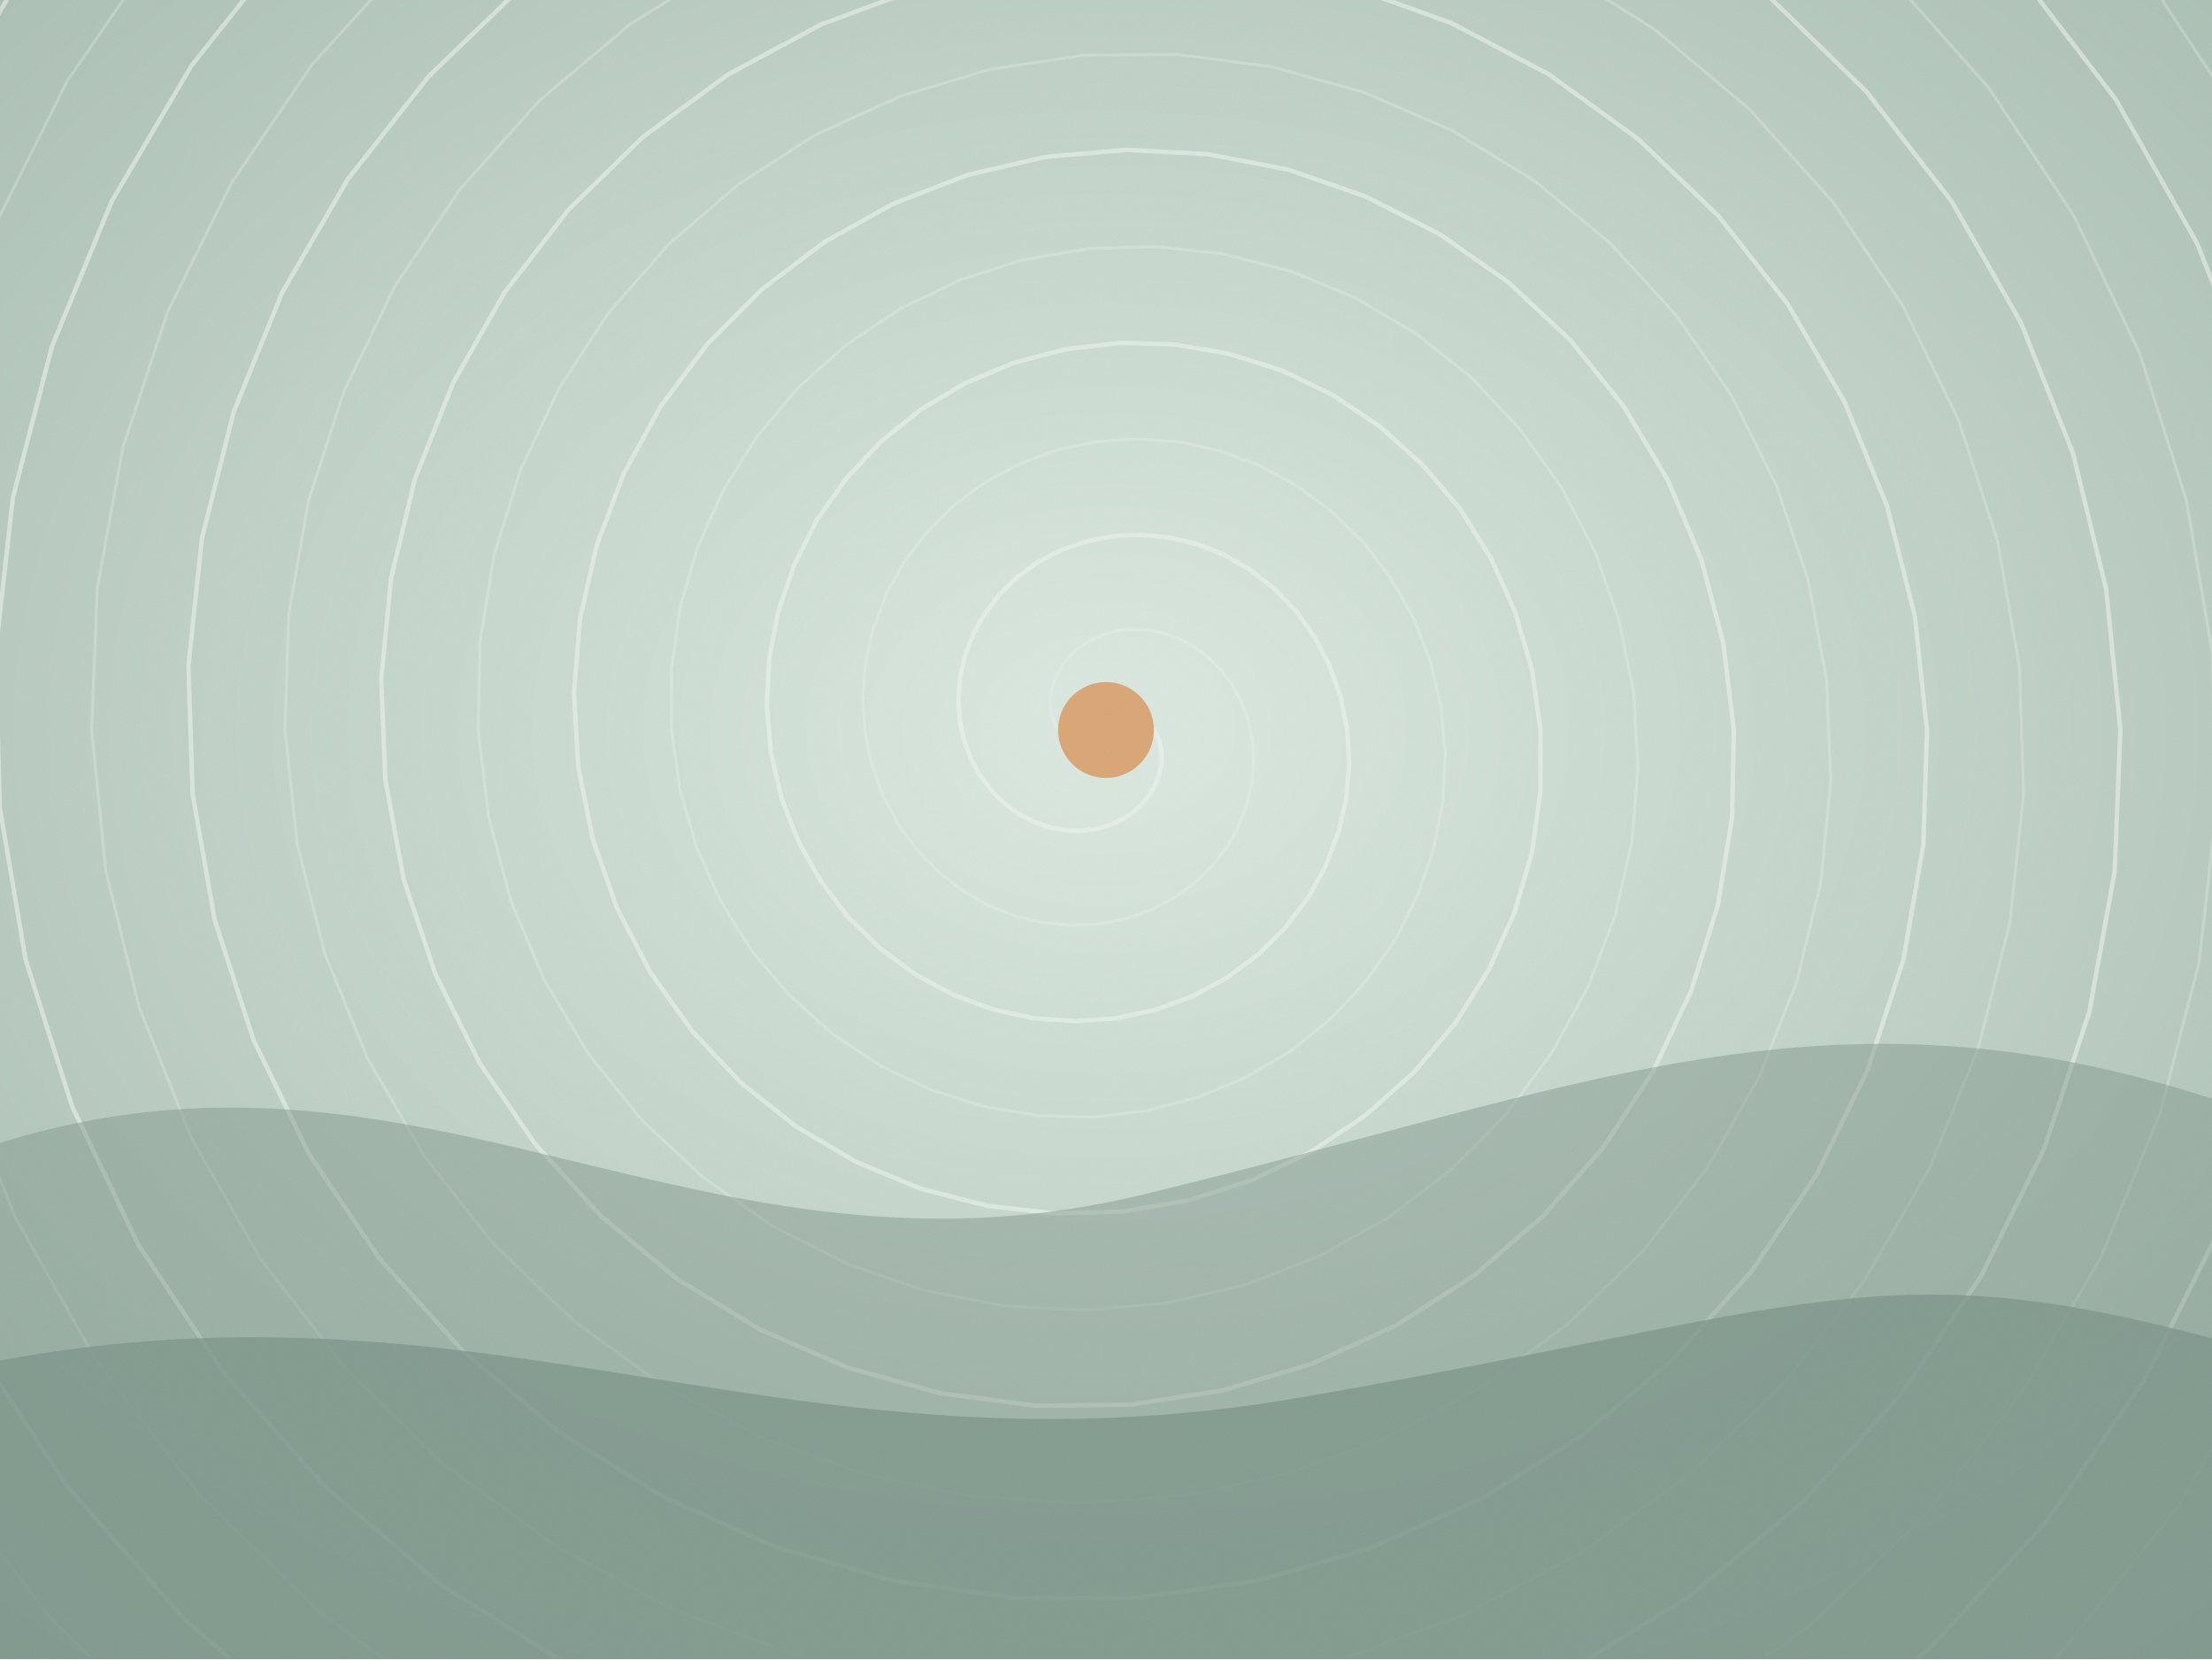
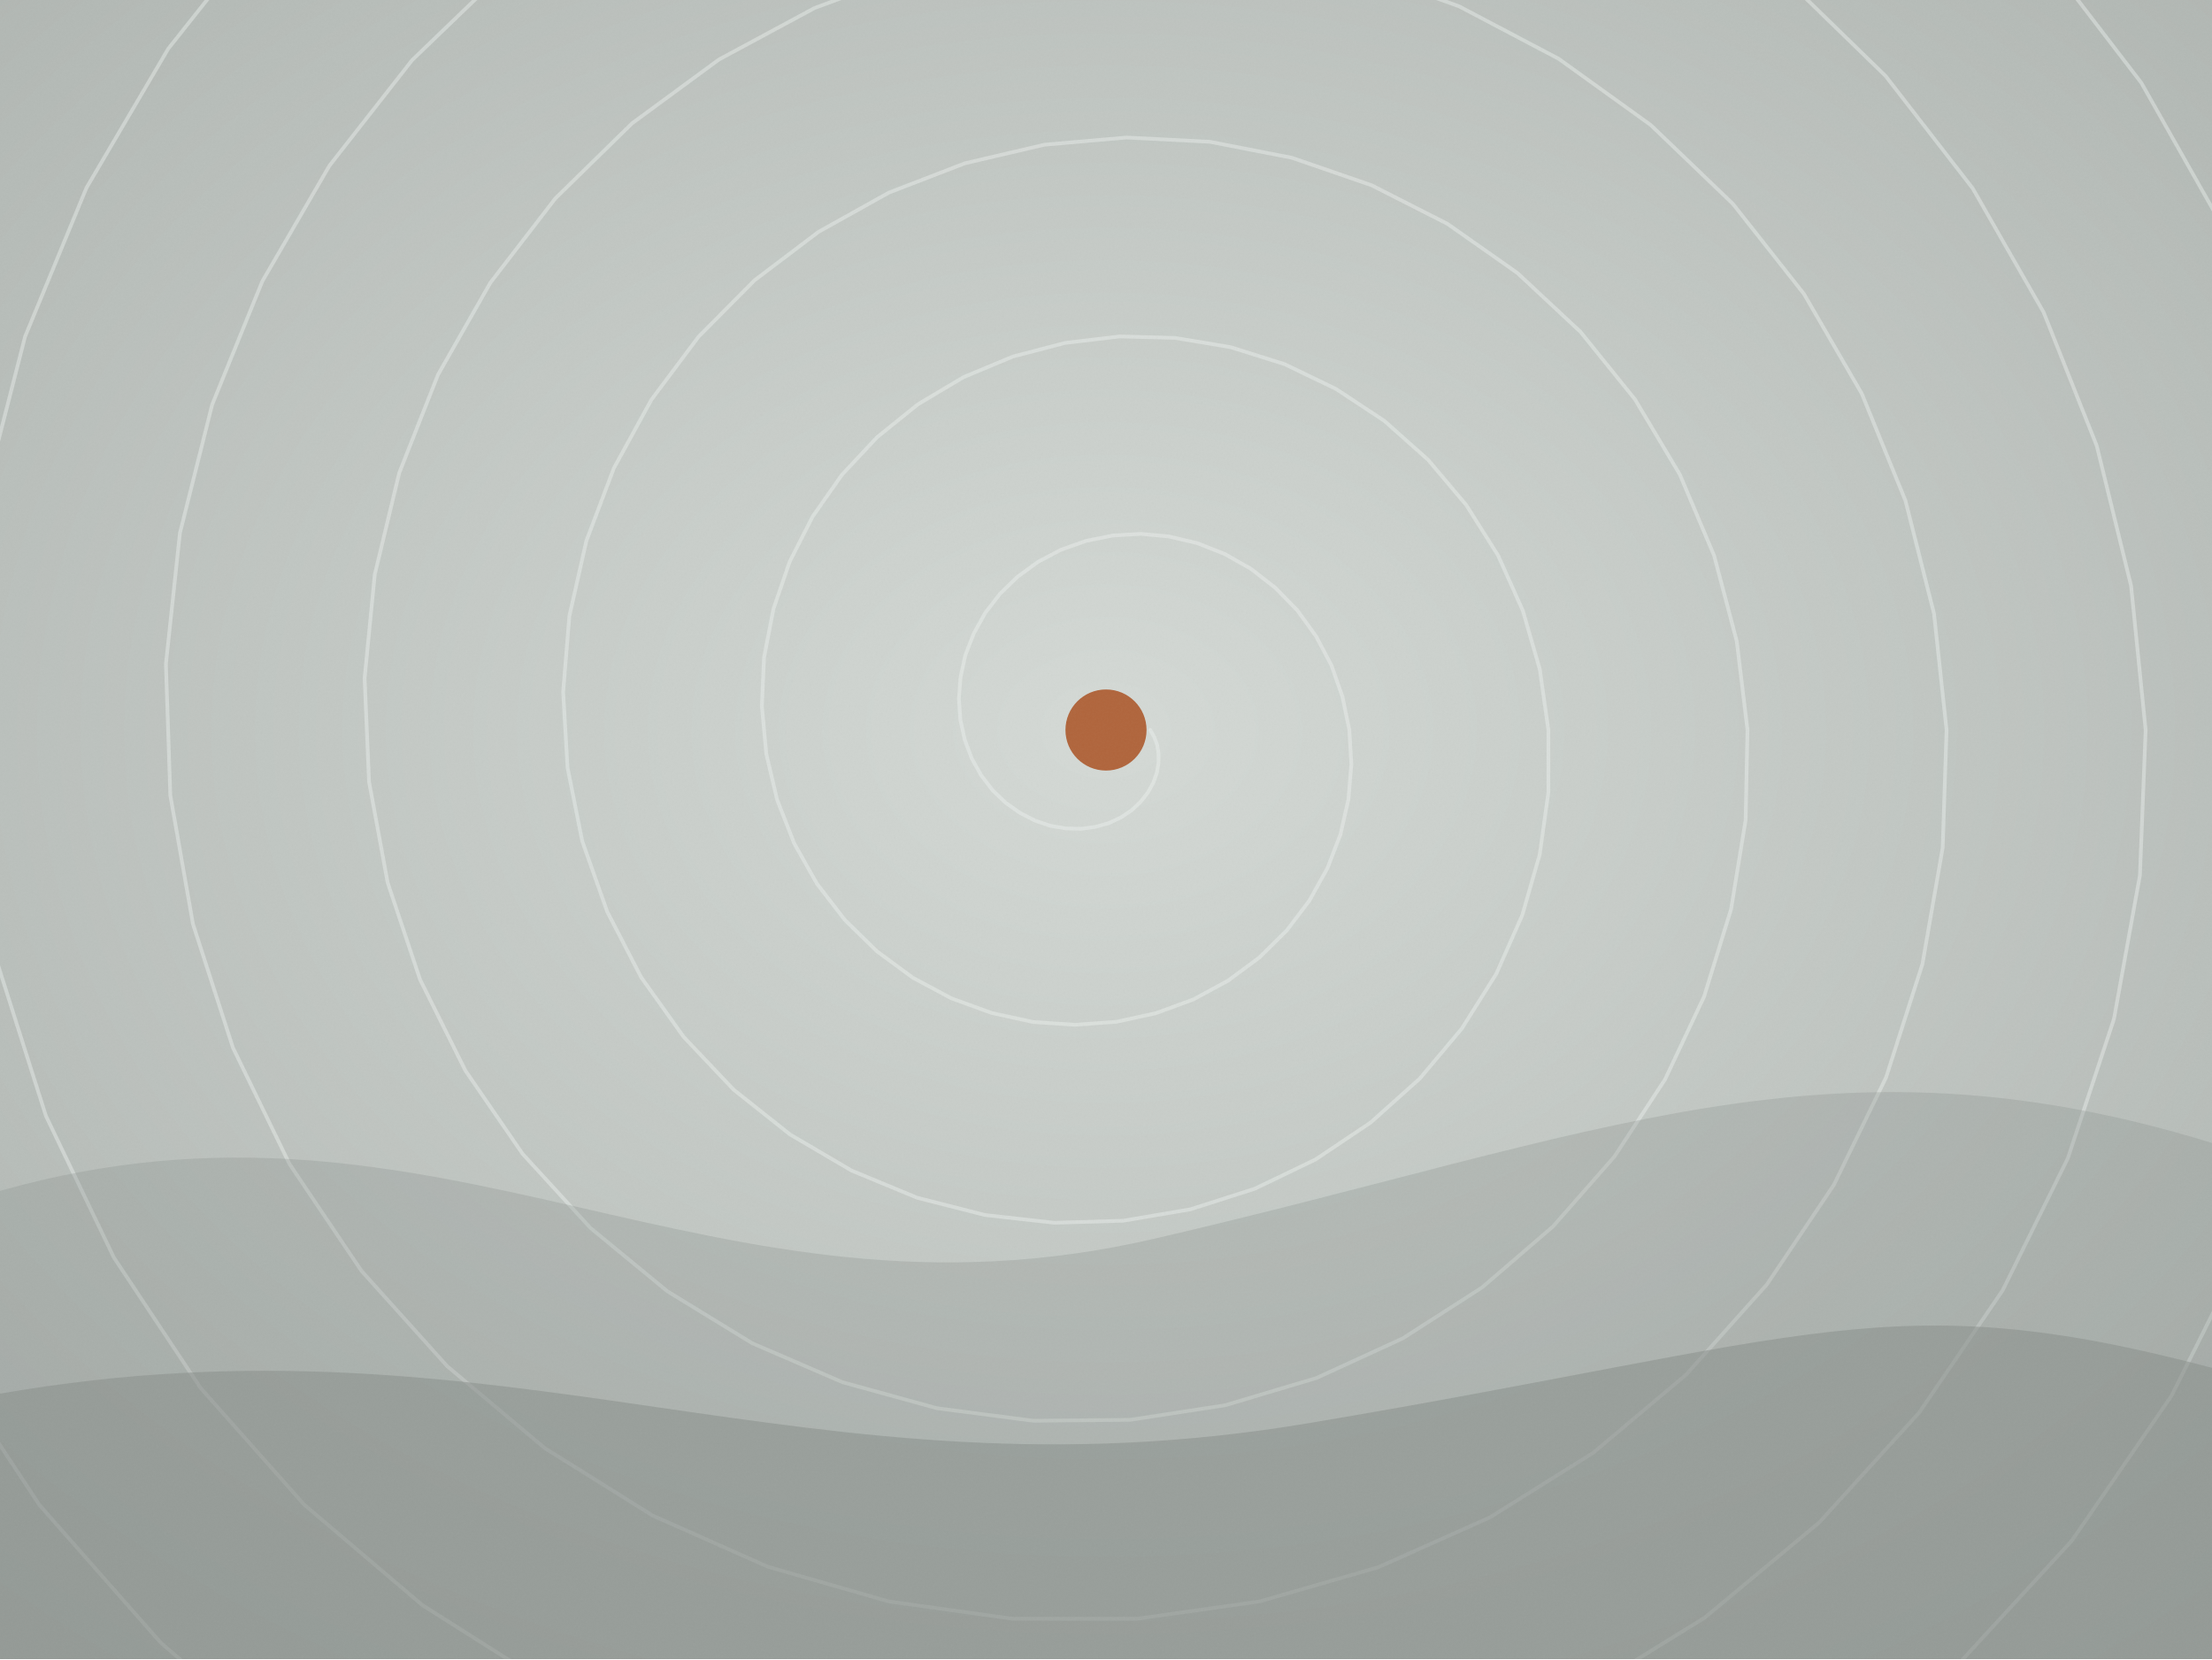
<svg xmlns="http://www.w3.org/2000/svg" viewBox="0 0 1200 900" preserveAspectRatio="xMidYMid slice" role="img" aria-hidden="true">
  <defs>
-     <radialGradient id="g-retreat" cx="50%" cy="44%" r="88%">
-       <stop offset="0" stop-color="#dbe8e0" />
-       <stop offset="1" stop-color="#9db3a6" />
+     <radialGradient id="g-retreat" cx="50%" cy="44%" r="90%">
+       <stop offset="0" stop-color="#d4d9d5" />
+       <stop offset="1" stop-color="#a5aba7" />
    </radialGradient>
    <filter id="f-retreat">
      <feTurbulence type="fractalNoise" baseFrequency="0.9" numOctaves="3" />
      <feColorMatrix type="saturate" values="0" />
    </filter>
  </defs>
  <rect width="1200" height="900" fill="url(#g-retreat)" />
-   <g fill="none" stroke="#edf4ef" stroke-linecap="round">
-     <path d="M 626.0 396.0 L 628.1 399.9 L 629.5 404.5 L 630.1 409.4 L 630.0 414.7 L 628.8 420.2 L 626.8 425.7 L 623.7 431.1 L 619.6 436.1 L 614.5 440.7 L 608.6 444.6 L 601.8 447.6 L 594.4 449.7 L 586.4 450.6 L 578.0 450.4 L 569.5 448.8 L 561.0 445.9 L 552.8 441.6 L 545.0 435.9 L 538.0 429.0 L 531.8 420.8 L 526.7 411.6 L 522.9 401.4 L 520.6 390.4 L 519.9 379.0 L 520.8 367.2 L 523.6 355.4 L 528.1 343.7 L 534.4 332.6 L 542.4 322.3 L 552.0 312.9 L 563.2 304.9 L 575.7 298.4 L 589.2 293.7 L 603.7 290.8 L 618.7 290.1 L 634.0 291.5 L 649.2 295.1 L 664.1 301.0 L 678.2 309.1 L 691.3 319.4 L 703.1 331.6 L 713.2 345.6 L 721.3 361.2 L 727.3 378.1 L 730.9 396.0 L 731.9 414.5 L 730.3 433.4 L 725.9 452.1 L 718.9 470.3 L 709.2 487.6 L 696.9 503.6 L 682.3 518.0 L 665.5 530.4 L 646.9 540.4 L 626.8 547.8 L 605.5 552.4 L 583.4 553.9 L 561.0 552.4 L 538.8 547.6 L 517.1 539.6 L 496.5 528.5 L 477.4 514.4 L 460.2 497.6 L 445.4 478.2 L 433.2 456.7 L 424.1 433.4 L 418.3 408.7 L 416.0 383.1 L 417.3 357.2 L 422.3 331.3 L 431.0 306.1 L 443.2 282.1 L 458.9 259.8 L 477.8 239.6 L 499.6 222.1 L 523.9 207.7 L 550.3 196.7 L 578.3 189.4 L 607.3 186.0 L 636.9 186.8 L 666.4 191.8 L 695.2 200.9 L 722.7 214.1 L 748.4 231.2 L 771.6 252.0 L 792.0 276.0 L 808.9 303.0 L 822.1 332.3 L 831.1 363.5 L 835.7 396.0 L 835.7 429.1 L 831.1 462.3 L 821.7 494.7 L 807.8 525.8 L 789.5 555.0 L 767.1 581.6 L 740.9 604.9 L 711.5 624.6 L 679.3 640.1 L 645.0 651.1 L 609.1 657.2 L 572.4 658.2 L 535.6 654.1 L 499.5 644.8 L 464.7 630.4 L 431.9 611.1 L 401.9 587.3 L 375.4 559.2 L 352.8 527.4 L 334.7 492.6 L 321.6 455.2 L 313.7 416.0 L 311.4 375.8 L 314.7 335.4 L 323.8 295.5 L 338.4 256.9 L 358.4 220.5 L 383.5 186.9 L 413.3 157.0 L 447.2 131.3 L 484.6 110.5 L 524.9 94.9 L 567.3 85.1 L 611.0 81.3 L 655.1 83.6 L 698.8 92.0 L 741.1 106.7 L 781.3 127.2 L 818.5 153.3 L 852.0 184.6 L 880.9 220.5 L 904.7 260.3 L 922.9 303.4 L 934.9 348.9 L 940.6 396.0 L 939.6 443.7 L 931.9 491.2 L 917.5 537.4 L 896.7 581.4 L 869.8 622.4 L 837.2 659.5 L 799.6 691.9 L 757.5 718.9 L 711.7 739.8 L 663.2 754.3 L 612.8 762.0 L 561.5 762.5 L 510.3 755.8 L 460.2 742.0 L 412.2 721.2 L 367.4 693.8 L 326.5 660.1 L 290.5 620.8 L 260.2 576.7 L 236.2 528.4 L 219.0 477.0 L 209.1 423.3 L 206.8 368.5 L 212.2 313.6 L 225.2 259.6 L 245.8 207.7 L 273.6 158.8 L 308.1 114.1 L 348.7 74.4 L 394.8 40.5 L 445.4 13.3 L 499.6 -6.8 L 556.4 -19.2 L 614.7 -23.5 L 673.3 -19.7 L 731.2 -7.7 L 787.1 12.4 L 840.0 40.2 L 888.7 75.4 L 932.3 117.2 L 969.8 164.9 L 1000.5 217.7 L 1023.7 274.5 L 1038.8 334.3 L 1045.4 396.0 L 1043.4 458.3 L 1032.7 520.1 L 1013.3 580.0 L 985.6 637.0 L 950.1 689.8 L 907.4 737.4 L 858.2 778.8 L 803.4 813.1 L 744.1 839.6 L 681.4 857.6 L 616.4 866.8 L 550.5 866.8 L 484.9 857.6 L 420.9 839.2 L 359.8 812.0 L 302.8 776.4 L 251.1 732.9 L 205.7 682.5 L 167.6 625.9 L 137.6 564.3 L 116.4 498.8 L 104.5 430.6 L 102.2 361.2 L 109.6 291.8 L 126.7 223.7 L 153.2 158.4 L 188.7 97.2 L 232.7 41.3 L 284.2 -8.3 L 342.3 -50.3 L 406.1 -84.0 L 474.2 -108.5 L 545.4 -123.5 L 618.3 -128.3 L 691.5 -123.0 L 763.6 -107.4 L 833.1 -81.8 L 898.6 -46.7 L 958.9 -2.6 L 1012.6 49.8 L 1058.8 109.3 L 1096.3 175.0 L 1124.5 245.6 L 1142.6 319.7 L 1150.3 396.0 L 1147.2 472.9 L 1133.4 549.0 L 1109.1 622.7 L 1074.6 692.5 L 1030.5 757.2 L 977.6 815.3 L 916.8 865.7 L 849.4 907.3 L 776.5 939.3 L 699.6 960.9 L 620.1 971.6 L 539.6 971.1 L 459.5 959.3 L 381.6 936.5 L 307.4 902.8 L 238.3 859.0 L 175.7 805.8 L 120.9 744.1 L 75.0 675.1 L 39.1 600.1 L 13.9 520.6 L -0.1 438.0 L -2.4 353.9 L 7.0 270.0 L 28.2 187.9 L 60.6 109.2 L 103.9 35.6 L 157.2 -31.6 L 219.6 -90.9 L 289.9 -141.1 L 366.8 -181.2 L 448.8 -210.3 L 534.4 -227.7 L 622.0 -233.1 L 709.7 -226.2 L 796.0 -207.1 L 879.0 -176.1 L 957.2 -133.6 L 1029.0 -80.5 L 1092.9 -17.6 L 1147.7 53.8 L 1192.1 132.4 L 1225.3 216.7 L 1246.5 305.1 L 1255.1 396.0 L 1251.1 487.5 L 1234.2 577.9 L 1204.9 665.3 L 1163.5 748.1 L 1110.8 824.6 L 1047.7 893.3 L 975.5 952.7 L 895.4 1001.6 L 808.9 1039.0 L 717.8 1064.1 L 623.8 1076.4 L 528.6 1075.4 L 434.2 1061.1 L 342.4 1033.7 L 255.0 993.6 L 173.7 941.6 L 100.2 878.6 L 36.0 805.7 L -17.5 724.4 L -59.4 636.0 L -88.7 542.4 L -104.7 445.3 L -107.0 346.6 L -95.5 248.2 L -70.4 152.0 L -31.9 60.0 L 19.1 -26.1 L 81.8 -104.4 L 155.1 -173.5 L 237.5 -231.9 L 327.5 -278.4 L 423.5 -312.0 L 523.5 -332.0 L 625.6 -337.9 L 727.9 -329.5 L 828.4 -306.9 L 925.0 -270.3 L 1015.9 -220.5 L 1099.2 -158.4 L 1173.3 -85.0 L 1236.6 -1.8 L 1287.9 89.7 L 1326.1 187.8 L 1350.3 290.6 L 1360.0 396.0" stroke-width="2.4" stroke-opacity=".55" />
-     <path d="M 574.0 396.0 L 571.9 392.1 L 570.5 387.5 L 569.9 382.6 L 570.0 377.3 L 571.2 371.8 L 573.2 366.3 L 576.3 360.9 L 580.4 355.9 L 585.5 351.3 L 591.4 347.4 L 598.2 344.4 L 605.6 342.3 L 613.6 341.4 L 622.0 341.6 L 630.5 343.2 L 639.0 346.1 L 647.2 350.4 L 655.0 356.1 L 662.0 363.0 L 668.2 371.2 L 673.3 380.4 L 677.1 390.6 L 679.4 401.6 L 680.1 413.0 L 679.2 424.8 L 676.4 436.6 L 671.9 448.3 L 665.6 459.4 L 657.6 469.7 L 648.0 479.1 L 636.8 487.1 L 624.3 493.6 L 610.8 498.3 L 596.3 501.2 L 581.3 501.9 L 566.0 500.5 L 550.8 496.9 L 535.9 491.0 L 521.8 482.9 L 508.7 472.6 L 496.9 460.4 L 486.8 446.4 L 478.7 430.8 L 472.7 413.9 L 469.1 396.0 L 468.1 377.5 L 469.7 358.6 L 474.1 339.9 L 481.1 321.7 L 490.8 304.4 L 503.1 288.4 L 517.7 274.0 L 534.5 261.6 L 553.1 251.6 L 573.2 244.2 L 594.5 239.6 L 616.6 238.1 L 639.0 239.6 L 661.2 244.4 L 682.9 252.4 L 703.5 263.5 L 722.6 277.6 L 739.8 294.4 L 754.6 313.8 L 766.8 335.3 L 775.9 358.6 L 781.7 383.3 L 784.0 408.9 L 782.7 434.8 L 777.7 460.7 L 769.0 485.9 L 756.8 509.9 L 741.1 532.2 L 722.2 552.4 L 700.4 569.9 L 676.1 584.3 L 649.7 595.3 L 621.7 602.6 L 592.7 606.0 L 563.1 605.2 L 533.6 600.2 L 504.8 591.1 L 477.3 577.9 L 451.6 560.8 L 428.4 540.0 L 408.0 516.0 L 391.1 489.0 L 377.9 459.7 L 368.9 428.5 L 364.3 396.0 L 364.3 362.9 L 368.9 329.7 L 378.3 297.3 L 392.2 266.2 L 410.5 237.0 L 432.9 210.4 L 459.1 187.1 L 488.5 167.4 L 520.7 151.9 L 555.0 140.9 L 590.9 134.8 L 627.6 133.8 L 664.4 137.9 L 700.5 147.2 L 735.3 161.6 L 768.1 180.9 L 798.1 204.7 L 824.6 232.8 L 847.2 264.6 L 865.3 299.4 L 878.4 336.8 L 886.3 376.0 L 888.6 416.2 L 885.3 456.6 L 876.2 496.5 L 861.6 535.1 L 841.6 571.5 L 816.5 605.1 L 786.7 635.0 L 752.8 660.7 L 715.4 681.5 L 675.1 697.1 L 632.7 706.9 L 589.0 710.7 L 544.9 708.4 L 501.2 700.0 L 458.9 685.3 L 418.7 664.8 L 381.5 638.7 L 348.0 607.4 L 319.1 571.5 L 295.3 531.7 L 277.1 488.6 L 265.1 443.1 L 259.4 396.0 L 260.4 348.3 L 268.1 300.8 L 282.5 254.6 L 303.3 210.6 L 330.2 169.6 L 362.8 132.5 L 400.4 100.1 L 442.5 73.1 L 488.3 52.2 L 536.8 37.7 L 587.2 30.0 L 638.5 29.5 L 689.7 36.2 L 739.8 50.0 L 787.8 70.8 L 832.6 98.2 L 873.5 131.9 L 909.5 171.2 L 939.8 215.3 L 963.8 263.6 L 981.0 315.0 L 990.9 368.7 L 993.2 423.5 L 987.8 478.4 L 974.8 532.4 L 954.2 584.3 L 926.4 633.2 L 891.9 677.9 L 851.3 717.6 L 805.2 751.5 L 754.6 778.7 L 700.4 798.8 L 643.6 811.2 L 585.3 815.5 L 526.7 811.7 L 468.8 799.7 L 412.9 779.6 L 360.0 751.8 L 311.3 716.6 L 267.7 674.8 L 230.2 627.1 L 199.5 574.3 L 176.3 517.5 L 161.2 457.7 L 154.6 396.0 L 156.6 333.7 L 167.3 271.9 L 186.7 212.0 L 214.4 155.0 L 249.9 102.2 L 292.6 54.6 L 341.8 13.2 L 396.6 -21.1 L 455.9 -47.6 L 518.6 -65.6 L 583.6 -74.8 L 649.5 -74.8 L 715.1 -65.6 L 779.1 -47.2 L 840.2 -20.0 L 897.2 15.6 L 948.9 59.1 L 994.3 109.5 L 1032.4 166.1 L 1062.4 227.7 L 1083.6 293.2 L 1095.5 361.4 L 1097.8 430.8 L 1090.4 500.2 L 1073.3 568.3 L 1046.8 633.6 L 1011.3 694.8 L 967.3 750.7 L 915.8 800.3 L 857.7 842.3 L 793.9 876.0 L 725.8 900.5 L 654.6 915.5 L 581.7 920.3 L 508.5 915.0 L 436.4 899.4 L 366.9 873.8 L 301.4 838.7 L 241.1 794.6 L 187.4 742.2 L 141.2 682.7 L 103.7 617.0 L 75.5 546.4 L 57.4 472.3 L 49.7 396.0 L 52.8 319.1 L 66.6 243.0 L 90.9 169.3 L 125.4 99.5 L 169.5 34.8 L 222.4 -23.3 L 283.2 -73.7 L 350.6 -115.3 L 423.5 -147.3 L 500.4 -168.9 L 579.9 -179.6 L 660.4 -179.1 L 740.5 -167.3 L 818.4 -144.5 L 892.6 -110.8 L 961.7 -67.0 L 1024.3 -13.8 L 1079.1 47.9 L 1125.0 116.9 L 1160.9 191.9 L 1186.1 271.4 L 1200.1 354.0 L 1202.4 438.1 L 1193.0 522.0 L 1171.8 604.1 L 1139.4 682.8 L 1096.1 756.4 L 1042.8 823.6 L 980.4 882.9 L 910.1 933.1 L 833.2 973.2 L 751.2 1002.3 L 665.6 1019.7 L 578.0 1025.1 L 490.3 1018.2 L 404.0 999.1 L 321.0 968.1 L 242.8 925.6 L 171.0 872.5 L 107.1 809.6 L 52.3 738.2 L 7.9 659.6 L -25.3 575.3 L -46.5 486.9 L -55.1 396.0 L -51.1 304.5 L -34.2 214.1 L -4.9 126.7 L 36.5 43.9 L 89.2 -32.6 L 152.3 -101.3 L 224.5 -160.7 L 304.6 -209.6 L 391.1 -247.0 L 482.2 -272.1 L 576.2 -284.4 L 671.4 -283.4 L 765.8 -269.1 L 857.6 -241.7 L 945.0 -201.6 L 1026.3 -149.6 L 1099.8 -86.6 L 1164.0 -13.7 L 1217.5 67.6 L 1259.4 156.0 L 1288.7 249.6 L 1304.7 346.7 L 1307.0 445.4 L 1295.5 543.8 L 1270.4 640.0 L 1231.9 732.0 L 1180.9 818.1 L 1118.2 896.4 L 1044.9 965.5 L 962.5 1023.9 L 872.5 1070.4 L 776.5 1104.0 L 676.5 1124.0 L 574.4 1129.9 L 472.1 1121.5 L 371.6 1098.9 L 275.0 1062.3 L 184.1 1012.5 L 100.8 950.4 L 26.7 877.0 L -36.6 793.8 L -87.9 702.3 L -126.1 604.2 L -150.3 501.4 L -160.0 396.0" stroke-width="1.6" stroke-opacity=".28" />
-   </g>
-   <path d="M0 620 C 230 548 380 706 620 648 S 990 528 1200 596 L1200 900 L0 900 Z" fill="#7c9489" fill-opacity=".45" />
-   <path d="M0 738 C 270 688 430 806 706 758 S 1020 678 1200 726 L1200 900 L0 900 Z" fill="#7c9489" fill-opacity=".75" />
-   <circle cx="600" cy="396" r="26" fill="#d99f6a" fill-opacity=".9" />
-   <rect width="1200" height="900" filter="url(#f-retreat)" opacity=".045" />
+   <path d="M 624.0 396.0 L 626.1 399.7 L 627.7 403.9 L 628.5 408.7 L 628.5 413.8 L 627.6 419.1 L 625.7 424.5 L 622.8 429.8 L 618.9 434.8 L 614.1 439.4 L 608.3 443.3 L 601.8 446.4 L 594.5 448.5 L 586.6 449.6 L 578.4 449.4 L 570.0 448.0 L 561.6 445.2 L 553.4 441.0 L 545.6 435.5 L 538.5 428.7 L 532.3 420.6 L 527.2 411.5 L 523.4 401.4 L 521.0 390.5 L 520.2 379.0 L 521.1 367.3 L 523.7 355.4 L 528.2 343.8 L 534.4 332.6 L 542.4 322.2 L 552.0 312.9 L 563.1 304.8 L 575.6 298.2 L 589.2 293.4 L 603.7 290.5 L 618.8 289.6 L 634.1 291.0 L 649.4 294.6 L 664.4 300.5 L 678.7 308.6 L 691.9 318.9 L 703.8 331.1 L 714.0 345.2 L 722.3 360.9 L 728.3 378.0 L 732.0 396.0 L 733.1 414.7 L 731.5 433.7 L 727.2 452.6 L 720.1 471.0 L 710.3 488.6 L 698.0 504.8 L 683.2 519.4 L 666.3 531.9 L 647.5 542.1 L 627.1 549.6 L 605.5 554.3 L 583.2 555.9 L 560.5 554.4 L 538.0 549.5 L 516.0 541.5 L 495.1 530.3 L 475.7 516.0 L 458.3 499.0 L 443.2 479.4 L 430.9 457.6 L 421.6 433.9 L 415.7 408.9 L 413.3 382.9 L 414.5 356.6 L 419.6 330.3 L 428.4 304.7 L 440.8 280.3 L 456.7 257.6 L 475.9 237.1 L 498.0 219.3 L 522.7 204.6 L 549.5 193.4 L 577.9 186.0 L 607.5 182.5 L 637.5 183.3 L 667.5 188.3 L 696.8 197.5 L 724.8 211.0 L 751.0 228.3 L 774.7 249.4 L 795.4 273.9 L 812.7 301.3 L 826.1 331.2 L 835.3 362.9 L 840.0 396.0 L 840.0 429.7 L 835.3 463.5 L 825.8 496.5 L 811.7 528.3 L 793.0 558.0 L 770.2 585.1 L 743.6 608.9 L 713.6 629.0 L 680.8 644.8 L 645.8 656.0 L 609.3 662.2 L 571.9 663.3 L 534.4 659.1 L 497.5 649.7 L 462.0 635.0 L 428.6 615.4 L 398.0 591.1 L 370.9 562.5 L 347.8 530.1 L 329.4 494.5 L 315.9 456.4 L 307.9 416.4 L 305.5 375.4 L 308.9 334.1 L 318.1 293.4 L 333.0 254.0 L 353.4 216.8 L 379.0 182.6 L 409.4 152.0 L 444.0 125.8 L 482.2 104.5 L 523.4 88.6 L 566.6 78.5 L 611.2 74.6 L 656.3 76.9 L 700.9 85.6 L 744.1 100.5 L 785.2 121.4 L 823.2 148.1 L 857.4 180.0 L 887.0 216.7 L 911.3 257.4 L 929.9 301.4 L 942.2 347.9 L 948.0 396.0 L 947.0 444.8 L 939.1 493.2 L 924.5 540.5 L 903.3 585.5 L 875.8 627.4 L 842.5 665.3 L 804.0 698.4 L 761.0 726.0 L 714.2 747.5 L 664.6 762.3 L 613.1 770.2 L 560.6 770.7 L 508.3 763.9 L 457.1 749.8 L 408.0 728.6 L 362.1 700.5 L 320.3 666.1 L 283.5 625.9 L 252.5 580.8 L 227.9 531.4 L 210.3 478.8 L 200.2 424.0 L 197.8 367.9 L 203.3 311.7 L 216.6 256.5 L 237.6 203.3 L 266.0 153.4 L 301.3 107.6 L 342.9 66.9 L 390.0 32.3 L 441.8 4.4 L 497.2 -16.2 L 555.3 -28.9 L 615.0 -33.3 L 675.0 -29.4 L 734.2 -17.1 L 791.5 3.4 L 845.6 31.9 L 895.5 67.8 L 940.1 110.6 L 978.6 159.4 L 1010.0 213.5 L 1033.7 271.6 L 1049.2 332.9 L 1056.0 396.0 L 1053.9 459.8 L 1042.9 523.0 L 1023.2 584.4 L 994.9 642.7 L 958.5 696.8 L 914.8 745.6 L 864.4 788.0 L 808.3 823.1 L 747.6 850.2 L 683.4 868.7 L 616.8 878.1 L 549.3 878.1 L 482.1 868.7 L 416.6 849.9 L 354.0 822.1 L 295.6 785.6 L 242.6 741.1 L 196.1 689.4 L 157.1 631.5 L 126.4 568.4 L 104.7 501.3 L 92.4 431.5 L 90.0 360.3 L 97.6 289.2 L 115.1 219.5 L 142.3 152.6 L 178.7 89.9 L 223.6 32.6 L 276.4 -18.2 L 336.0 -61.3 L 401.3 -95.8 L 471.1 -121.0 L 544.1 -136.3 L 618.8 -141.3 L 693.8 -135.8 L 767.6 -119.9 L 838.8 -93.7 L 906.0 -57.6 L 967.8 -12.4 L 1022.9 41.2 L 1070.2 102.2 L 1108.7 169.5 L 1137.5 241.9 L 1156.1 317.8 L 1164.0 396.0 L 1160.9 474.8 L 1146.8 552.8 L 1121.8 628.3 L 1086.4 700.0 L 1041.2 766.2 L 987.0 825.8 L 924.8 877.5 L 855.7 920.2 L 781.0 952.9 L 702.1 975.1 L 620.6 986.0 L 538.0 985.6 L 456.0 973.5 L 376.1 950.1 L 300.0 915.6 L 229.1 870.7 L 164.9 816.1 L 108.8 752.9 L 61.8 682.2 L 24.9 605.3 L -1.0 523.7 L -15.3 439.0 L -17.7 352.8 L -8.0 266.8 L 13.6 182.6 L 46.9 101.9 L 91.3 26.4 L 146.0 -42.5 L 209.9 -103.3 L 282.0 -154.8 L 360.9 -195.9 L 445.0 -225.8 L 532.8 -243.7 L 622.5 -249.2 L 712.5 -242.2 L 801.0 -222.6 L 886.2 -190.7 L 966.4 -147.2 L 1040.0 -92.7 L 1105.6 -28.2 L 1161.7 45.0 L 1207.3 125.6 L 1241.4 212.1 L 1263.1 302.8 L 1272.0 396.0 L 1267.8 489.9 L 1250.6 582.6 L 1220.5 672.3 L 1178.0 757.2 L 1124.0 835.7 L 1059.3 906.1 L 985.2 967.0 L 903.0 1017.2 L 814.3 1055.7 L 720.9 1081.4 L 624.4 1094.0 L 526.7 1093.0 L 429.9 1078.3 L 335.7 1050.2 L 246.0 1009.1 L 162.6 955.8 L 87.3 891.2 L 21.4 816.4 L -33.6 732.9 L -76.6 642.3 L -106.6 546.2 L -123.0 446.6 L -125.4 345.3 L -113.7 244.3 L -87.9 145.6 L -48.4 51.2 L 3.9 -37.1 L 68.3 -117.5 L 143.4 -188.4 L 228.0 -248.3 L 320.4 -296.1 L 418.8 -330.6 L 521.5 -351.1 L 626.3 -357.1 L 731.3 -348.5 L 834.4 -325.3 L 933.5 -287.8 L 1026.8 -236.7 L 1112.3 -173.0 L 1188.3 -97.7 L 1253.3 -12.2 L 1306.0 81.7 L 1345.2 182.3 L 1370.0 287.8 L 1380.0 396.0" fill="none" stroke="#eff2f0" stroke-width="2" stroke-opacity=".42" stroke-linecap="round" />
+   <path d="M0 646 C 240 578 384 728 626 672 S 992 556 1200 620 L1200 900 L0 900 Z" fill="#878d89" fill-opacity=".28" />
+   <path d="M0 756 C 276 708 436 818 710 772 S 1026 696 1200 742 L1200 900 L0 900 Z" fill="#878d89" fill-opacity=".5" />
+   <circle cx="600" cy="396" r="22" fill="#b0653c" />
+   <rect width="1200" height="900" filter="url(#f-retreat)" opacity=".04" />
</svg>
